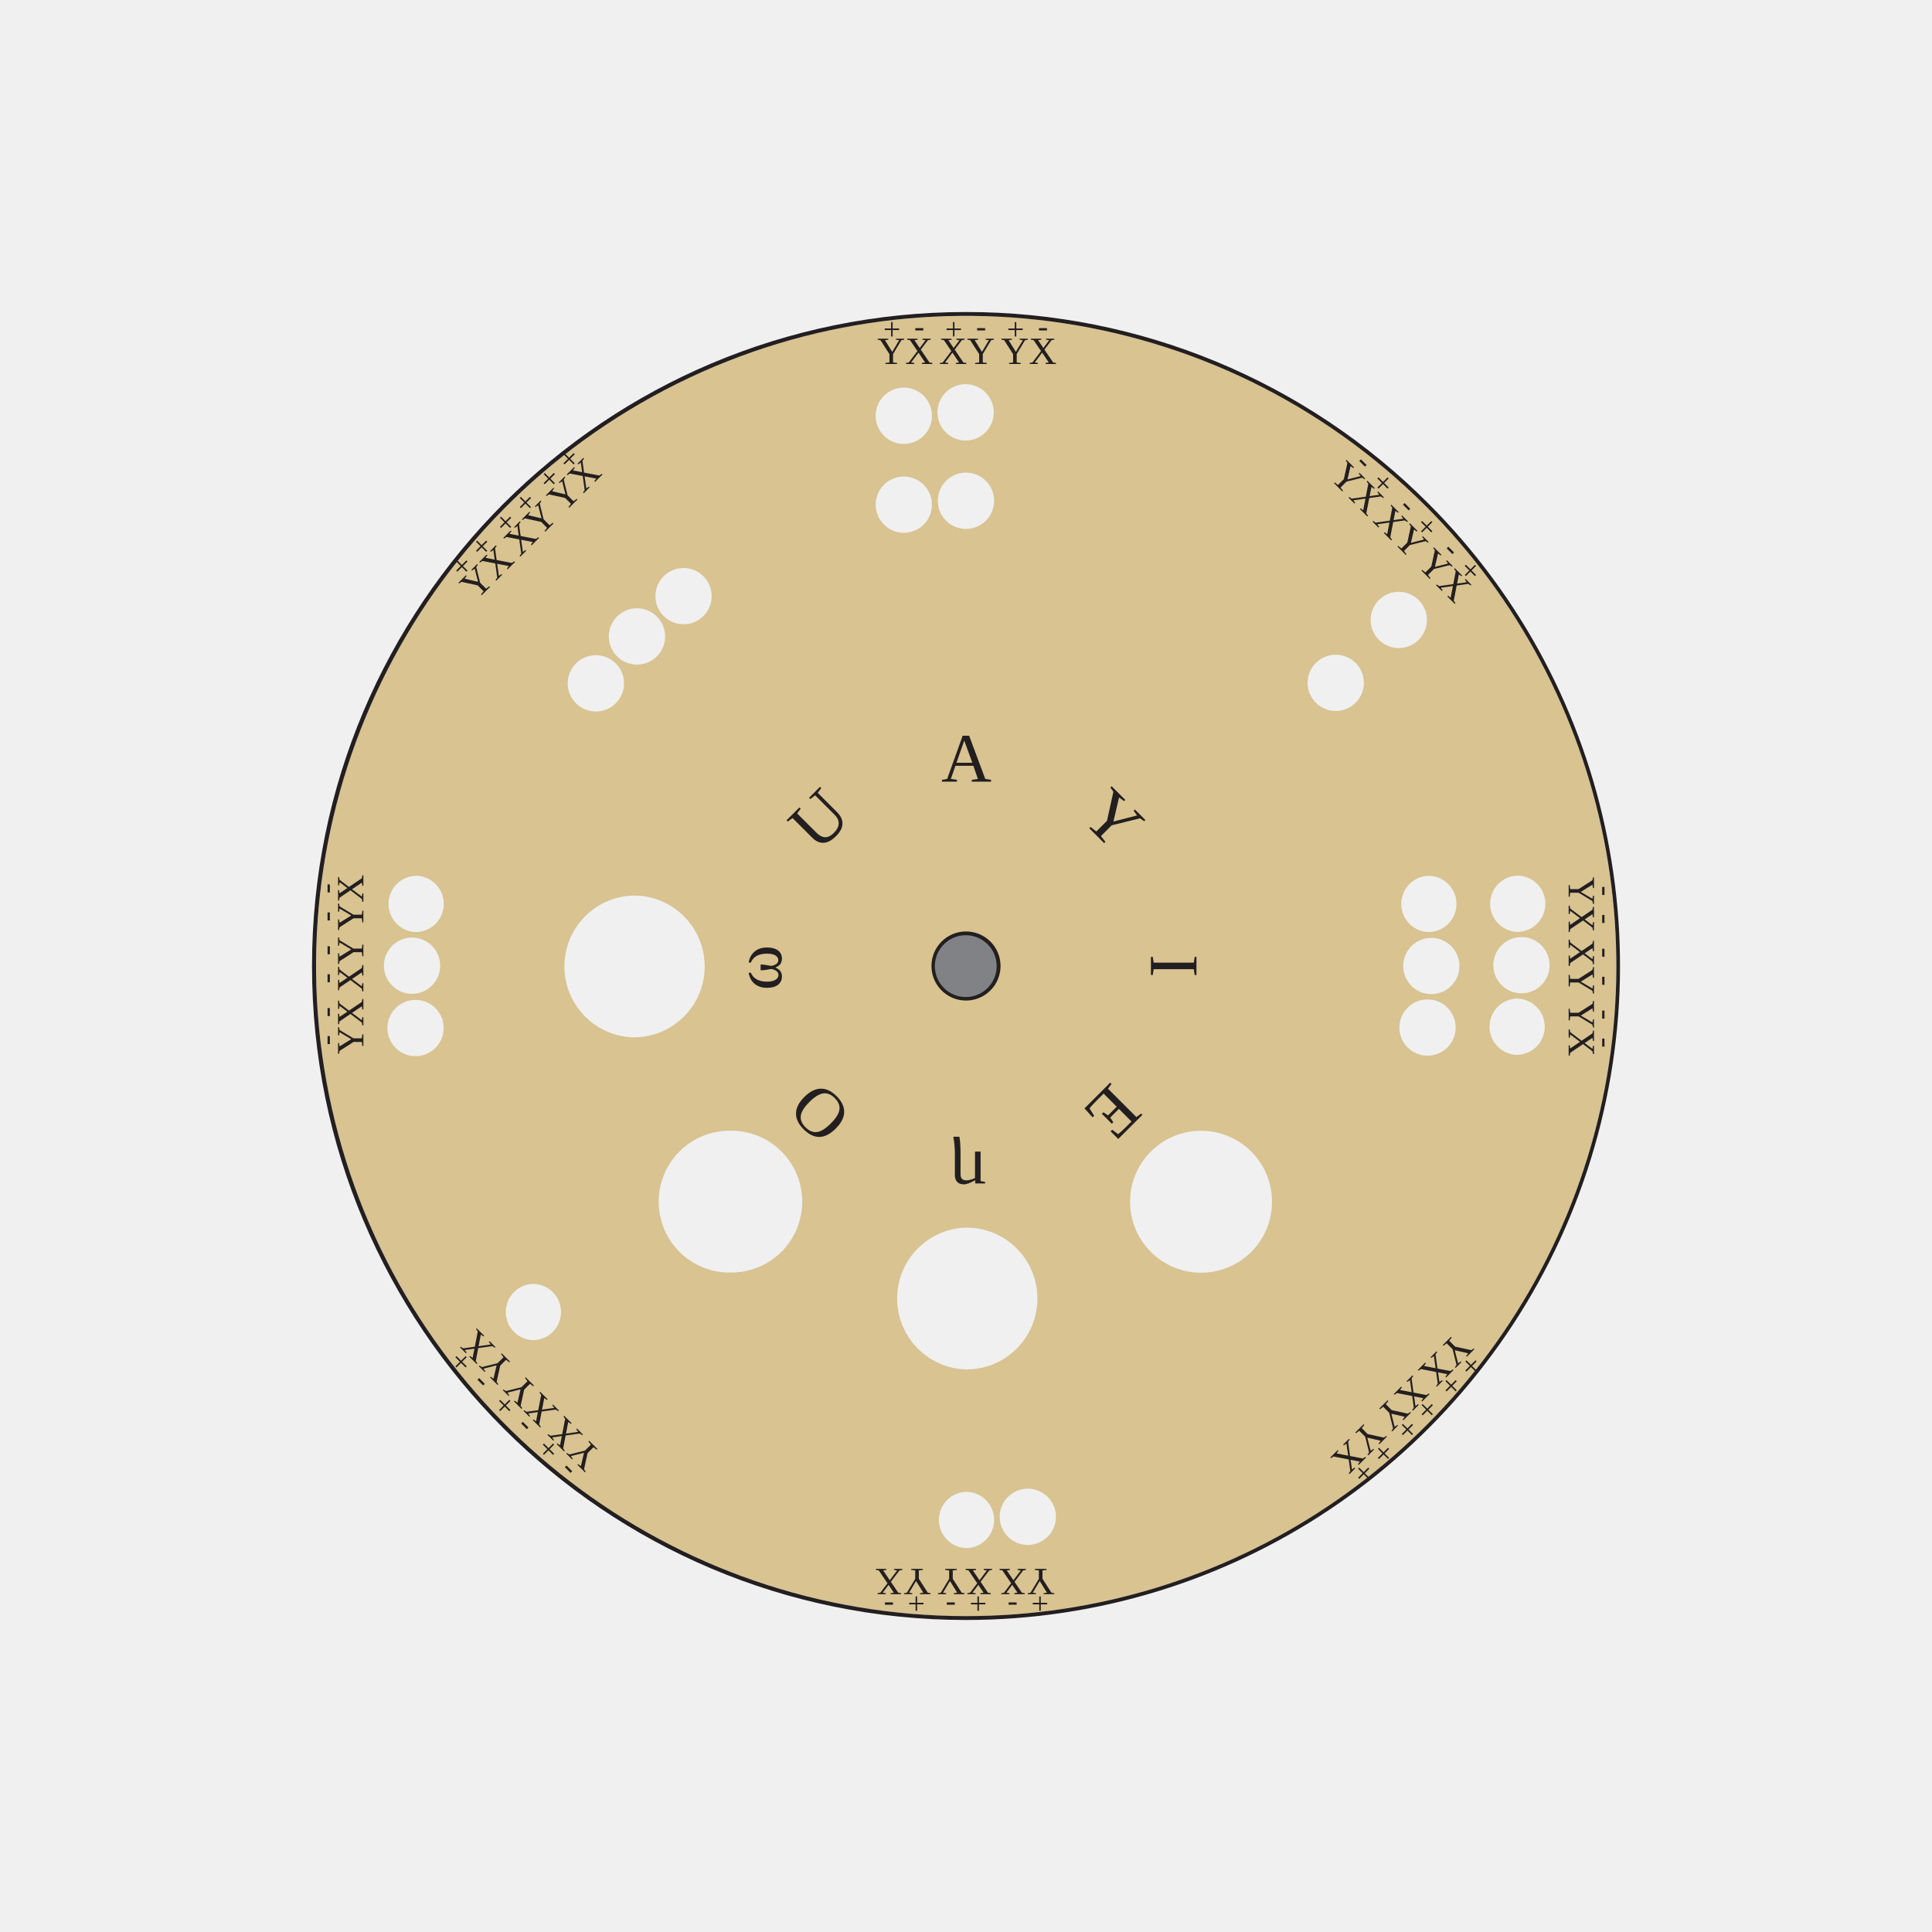
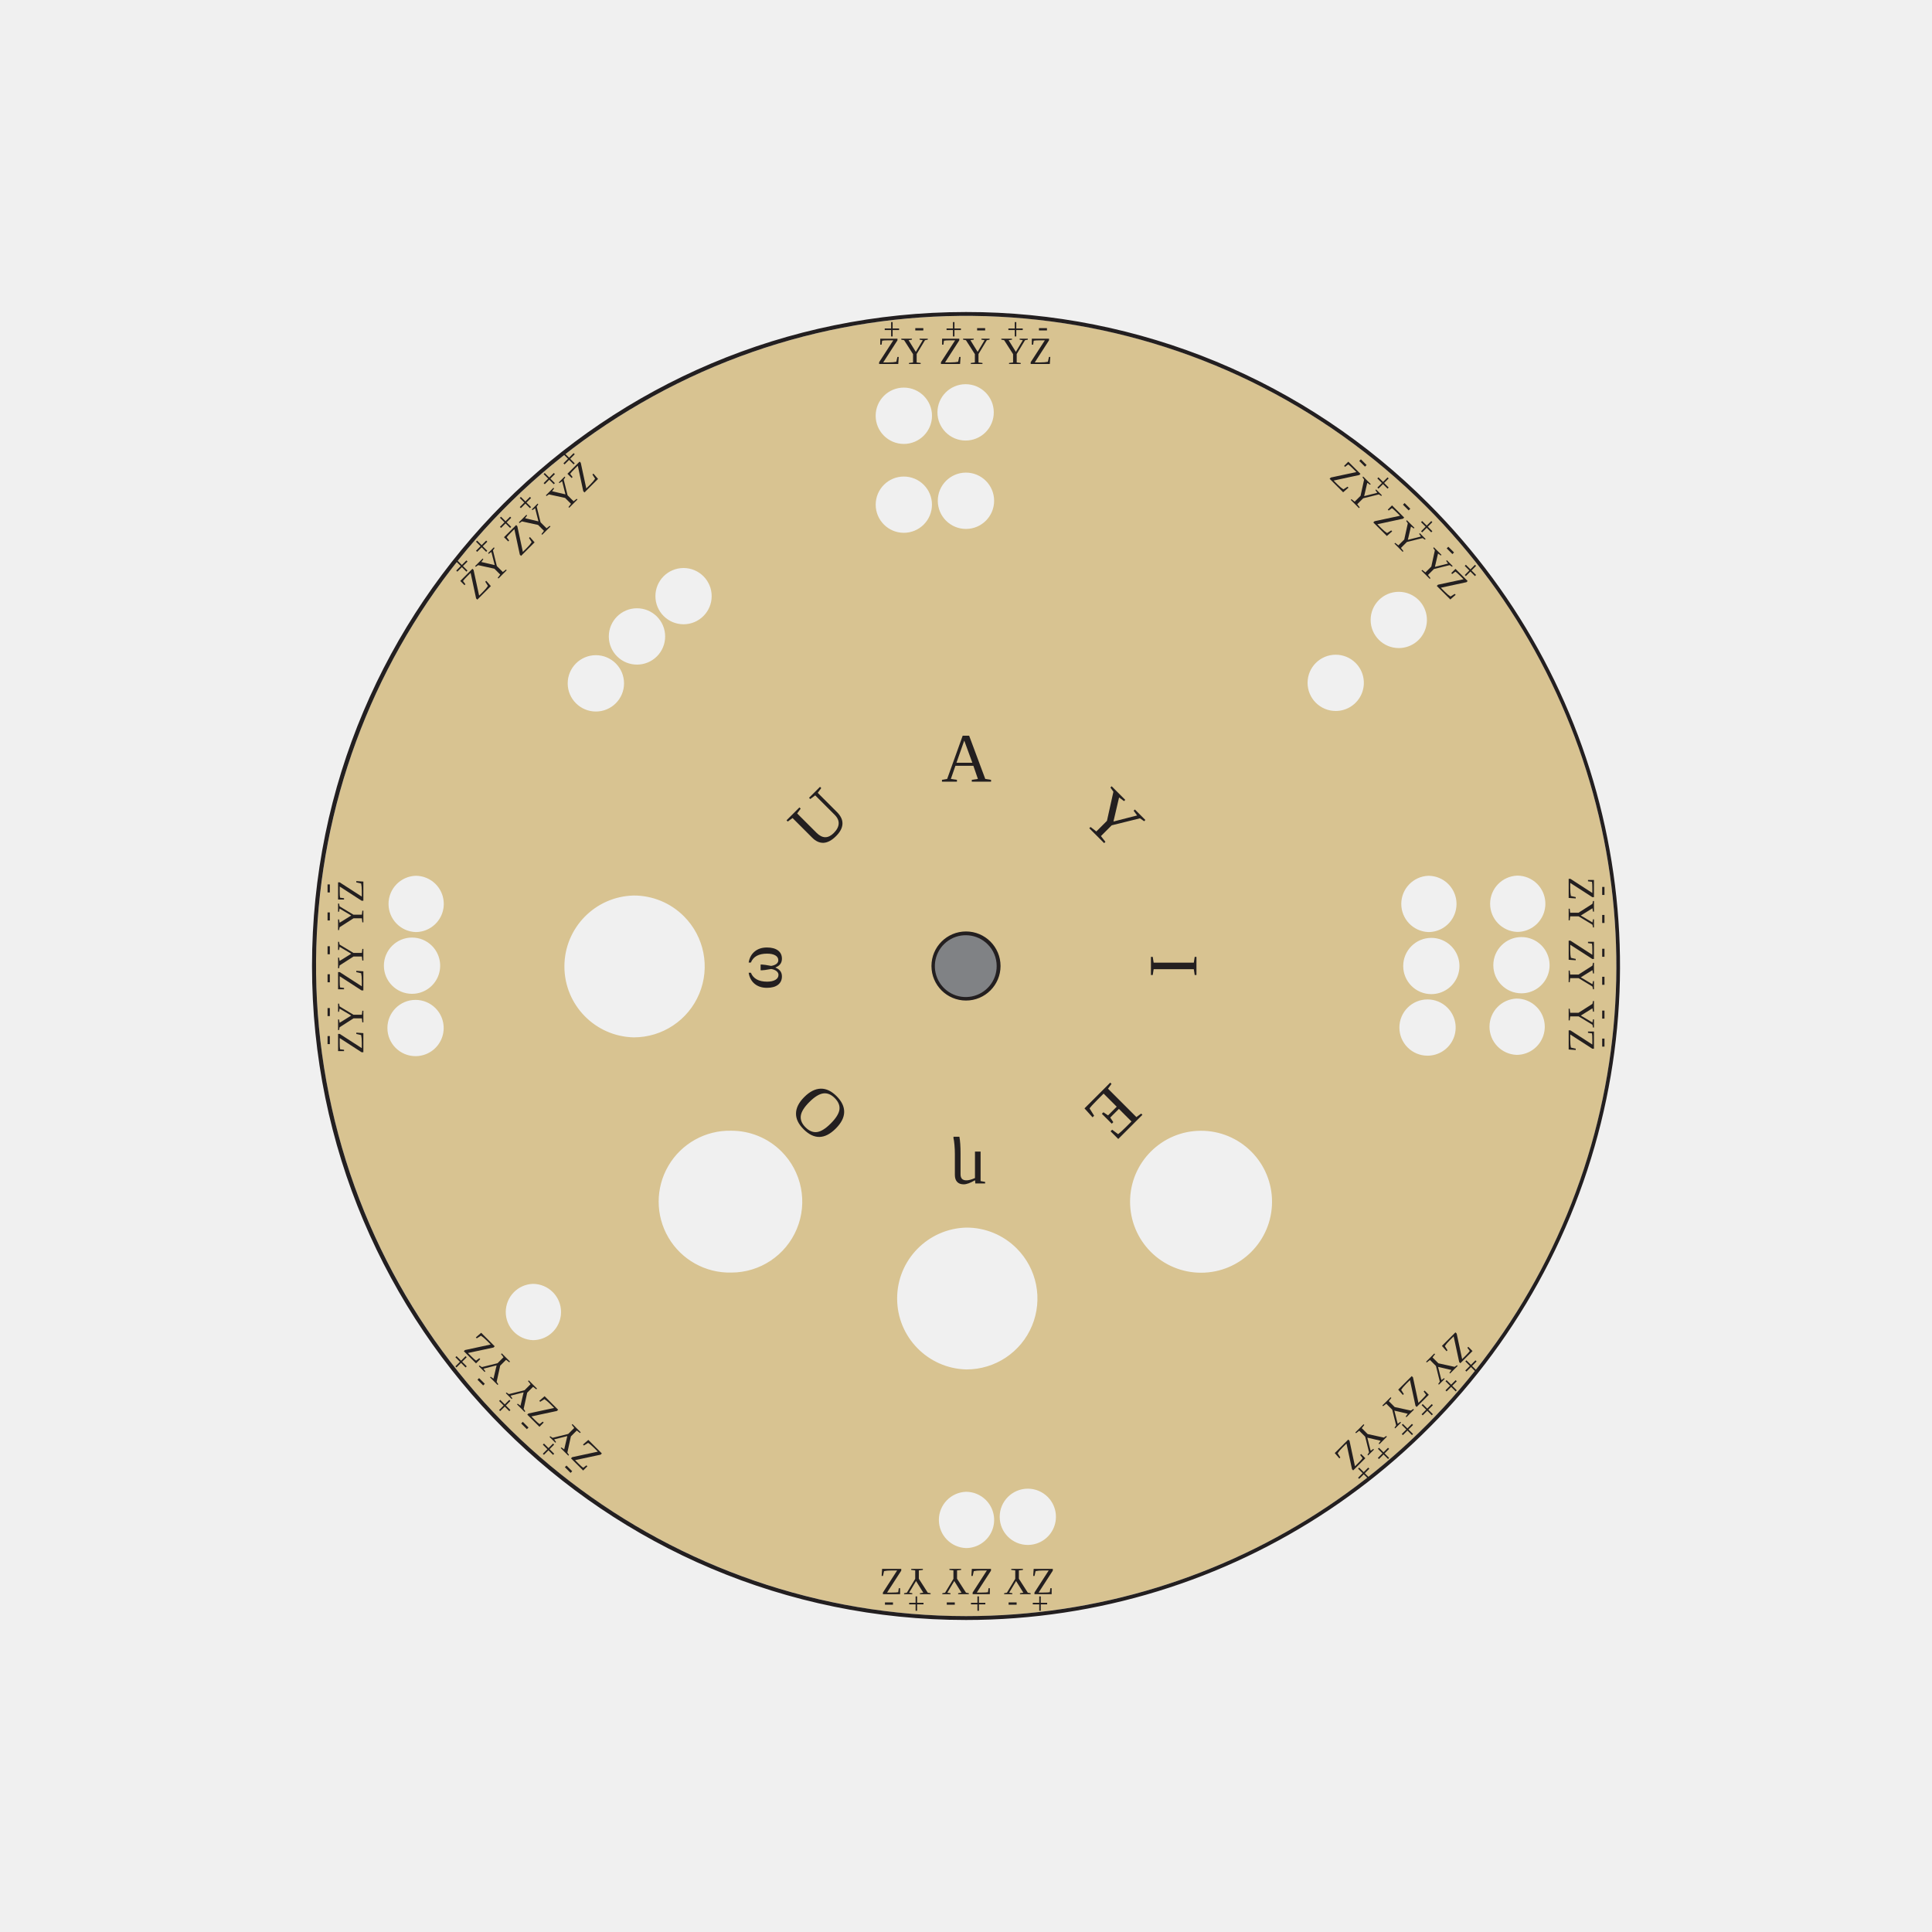
<svg xmlns="http://www.w3.org/2000/svg" id="spinner" viewBox="0 0 500 500">
  <defs>
    <style>.cls-1{fill:#d8c391;}.cls-10,.cls-2,.cls-4,.cls-5,.cls-6,.cls-7,.cls-8,.cls-9{fill:#231f20;}.cls-3{fill:#fff;opacity:0;}.cls-4{font-size:18px;}.cls-10,.cls-4,.cls-5,.cls-6,.cls-7,.cls-8,.cls-9{font-family:Tinos-Regular, Tinos;}.cls-5{font-size:10px;}.cls-6{font-size:8px;}.cls-7{font-size:8px;}.cls-8{font-size:10px;}.cls-9{font-size:8px;}.cls-10{font-size:8px;}.cls-11{fill:#808285;}</style>
  </defs>
  <path class="cls-1" d="M250,400.64a7.29,7.29,0,0,1,0-14.57h0a7.28,7.28,0,0,1,5.15,2.14h0A7.28,7.28,0,0,1,250,400.64h0m16-.81a7.28,7.28,0,1,1,0-14.56h0a7.25,7.25,0,0,1,5.14,2.13l-.35.35h0l.35-.35A7.28,7.28,0,0,1,266,399.83h0M137.91,332.26h0a7.28,7.28,0,0,1,5.15,2.14h0a7.28,7.28,0,0,1-5.15,12.43h0a7.29,7.29,0,0,1,0-14.57h0m112.2,22.15a18.36,18.36,0,0,1,0-36.71h0a18.27,18.27,0,0,1,13,5.38h0a18.35,18.35,0,0,1-13,31.33h0M292.46,311h0a18.37,18.37,0,0,1,18.36-18.36h0a18.31,18.31,0,0,1,13,5.38h0a18.31,18.31,0,0,1,5.38,13h0a18.37,18.37,0,0,1-18.36,18.36h0A18.37,18.37,0,0,1,292.46,311h0M189.25,329.34a18.36,18.36,0,1,1,0-36.71h0a18.29,18.29,0,0,1,13,5.37h0a18.36,18.36,0,0,1-13,31.34h0m-81.71-70.57h0a7.27,7.27,0,0,1,5.15,2.13l-.36.36h0l.36-.36a7.28,7.28,0,0,1-5.15,12.43h0a7.28,7.28,0,0,1,0-14.56h0m261.9-.12h0a7.27,7.27,0,0,1,5.15,2.13h0a7.28,7.28,0,0,1-5.15,12.43h0a7.28,7.28,0,1,1,0-14.56h0M392.5,273a7.29,7.29,0,0,1,0-14.57h0a7.28,7.28,0,0,1,5.15,2.14h0A7.28,7.28,0,0,1,392.51,273h0m-22.08-30.28h0a7.25,7.25,0,0,1,5.14,2.13h0a7.28,7.28,0,0,1-5.14,12.43h0a7.28,7.28,0,0,1,0-14.56h0m-263.8-.08h0a7.27,7.27,0,0,1,5.15,2.13h0a7.28,7.28,0,0,1-5.15,12.43h0a7.28,7.28,0,1,1,0-14.56h0m287.12,14.43a7.28,7.28,0,1,1,0-14.56h0a7.27,7.27,0,0,1,5.15,2.13l-.35.35h0l.35-.35a7.28,7.28,0,0,1-5.15,12.43h0M164,268.47a18.36,18.36,0,0,1,0-36.71h0a18.27,18.27,0,0,1,13,5.38h0a18.35,18.35,0,0,1-13,31.33h0m-56.43-27.25a7.29,7.29,0,0,1,0-14.57h0a7.27,7.27,0,0,1,5.15,2.13h0a7.29,7.29,0,0,1-5.15,12.44h0m262.1,0a7.29,7.29,0,0,1,0-14.57h0a7.26,7.26,0,0,1,5.14,2.14l-.35.35h0l.35-.35a7.28,7.28,0,0,1-5.15,12.43h0m23-14.61h0a7.27,7.27,0,0,1,5.15,2.13h0a7.29,7.29,0,0,1-5.15,12.44h0a7.29,7.29,0,0,1,0-14.57h0M154.22,184.14a7.29,7.29,0,1,1,7.28-7.29h0a7.28,7.28,0,0,1-7.28,7.29m191.46-14.7h0a7.27,7.27,0,0,1,5.15,2.13h0A7.28,7.28,0,0,1,345.68,184h0a7.28,7.28,0,0,1,0-14.56h0M164.86,172a7.29,7.29,0,1,1,7.28-7.29h0a7.28,7.28,0,0,1-7.28,7.29M362,167.72a7.28,7.28,0,1,1,0-14.56h0a7.27,7.27,0,0,1,5.15,2.13h0A7.28,7.28,0,0,1,362,167.72h0M176.9,161.56a7.28,7.28,0,1,1,7.28-7.28h0a7.28,7.28,0,0,1-7.28,7.28m57-23.67a7.28,7.28,0,1,1,7.29-7.28h0a7.28,7.28,0,0,1-7.29,7.28m16.1-1a7.29,7.29,0,1,1,7.28-7.29h0a7.29,7.29,0,0,1-7.28,7.29m-16.09-22a7.29,7.29,0,1,1,7.29-7.29h0a7.29,7.29,0,0,1-7.29,7.29m16-.88a7.29,7.29,0,1,1,7.28-7.29h0a7.28,7.28,0,0,1-7.28,7.29M250,81.75A168.25,168.25,0,1,0,369,131l.35-.35h0L369,131A167.73,167.73,0,0,0,250,81.75" />
  <path class="cls-2" d="M250,418.25A168.25,168.25,0,1,1,369,131l.35-.35.36-.36-.36.36L369,131A168.25,168.25,0,0,1,250,418.25m0-337.5h0a169.25,169.25,0,1,0,0,338.5h0A169.25,169.25,0,0,0,369.68,130.32h0A168.77,168.77,0,0,0,250,80.75" />
  <path class="cls-3" d="M107.54,259.77a6.28,6.28,0,1,0,4.44,1.84,6.27,6.27,0,0,0-4.44-1.84" />
  <path class="cls-3" d="M107.54,258.77h0a7.28,7.28,0,0,0,0,14.56h0a7.28,7.28,0,0,0,5.15-12.43l-.36.36h0a6.77,6.77,0,1,1-4.79-2,6.78,6.78,0,0,1,4.79,2h0l.36-.36a7.27,7.27,0,0,0-5.15-2.13" />
  <path class="cls-3" d="M107.54,272.34a6.29,6.29,0,1,1,0-12.57A6.29,6.29,0,0,1,112,270.5a6.33,6.33,0,0,1-4.44,1.84m0-13.07a6.79,6.79,0,1,0,4.79,2h0a6.73,6.73,0,0,0-4.79-2" />
  <path class="cls-3" d="M106.62,243.64a6.28,6.28,0,1,0,4.44,1.84h0a6.25,6.25,0,0,0-4.44-1.84" />
  <path class="cls-3" d="M106.62,256.7a6.78,6.78,0,1,1,4.8-11.58h0l.35-.35-.35.35h0a6.79,6.79,0,0,1-4.8,11.58m0-14.06h0a7.28,7.28,0,1,0,0,14.56h0a7.28,7.28,0,0,0,5.15-12.43h0a7.27,7.27,0,0,0-5.15-2.13" />
  <path class="cls-3" d="M106.62,256.2a6.28,6.28,0,1,1,4.44-10.72h0a6.28,6.28,0,0,1-4.44,10.72m0-13.06a6.78,6.78,0,1,0,4.8,2h0a6.78,6.78,0,0,0-4.8-2" />
  <path class="cls-3" d="M107.56,227.65a6.28,6.28,0,1,0,4.44,1.84l.35-.35h0l-.35.35a6.25,6.25,0,0,0-4.44-1.84" />
  <path class="cls-3" d="M107.56,240.72a6.79,6.79,0,1,1,4.79-11.58h0l.36-.36-.36.36h0a6.79,6.79,0,0,1-4.79,11.58m0-14.07h0a7.29,7.29,0,0,0,0,14.57h0a7.29,7.29,0,0,0,5.15-12.44h0a7.27,7.27,0,0,0-5.15-2.13" />
  <path class="cls-3" d="M107.56,227.15a6.79,6.79,0,1,0,4.79,2h0l-.35.35a6.29,6.29,0,0,1-4.44,10.73,6.29,6.29,0,1,1,0-12.57,6.25,6.25,0,0,1,4.44,1.84l.35-.35a6.73,6.73,0,0,0-4.79-2" />
  <path class="cls-3" d="M164,232.76a17.36,17.36,0,1,0,12.27,5.08l.36-.35h0l-.36.35A17.29,17.29,0,0,0,164,232.76" />
  <path class="cls-3" d="M164,268a17.86,17.86,0,1,1,12.63-30.48h0l.35-.35-.35.35h0A17.86,17.86,0,0,1,164,268m0-36.21h0a18.36,18.36,0,1,0,0,36.71h0a18.35,18.35,0,0,0,13-31.33h0a18.27,18.27,0,0,0-13-5.38" />
  <path class="cls-3" d="M164,232.26a17.86,17.86,0,1,0,12.63,5.23h0l-.36.35A17.36,17.36,0,1,1,164,232.76a17.31,17.31,0,0,1,12.27,5.08l.36-.35A17.8,17.8,0,0,0,164,232.26" />
  <path class="cls-3" d="M154.22,170.57a6.29,6.29,0,1,0,6.28,6.28h0a6.28,6.28,0,0,0-6.28-6.28" />
  <path class="cls-3" d="M161.5,176.85h0m-7.28-7.28a7.29,7.29,0,1,0,7.28,7.28H161a6.78,6.78,0,1,1-6.78-6.78,6.79,6.79,0,0,1,6.78,6.78h.5a7.28,7.28,0,0,0-7.28-7.28" />
  <path class="cls-3" d="M154.22,170.07a6.79,6.79,0,1,0,6.78,6.78h-.5a6.28,6.28,0,1,1-1.84-4.44,6.26,6.26,0,0,1,1.84,4.44h.5a6.79,6.79,0,0,0-6.78-6.78" />
  <path class="cls-3" d="M164.86,158.47a6.29,6.29,0,1,0,6.28,6.28h0a6.28,6.28,0,0,0-6.28-6.28" />
  <path class="cls-3" d="M172.14,164.75h0m-7.28-7.28a7.29,7.29,0,1,0,7.28,7.28h-.5a6.79,6.79,0,1,1-6.78-6.78,6.79,6.79,0,0,1,6.78,6.78h.5a7.28,7.28,0,0,0-7.28-7.28" />
  <path class="cls-3" d="M164.86,158a6.79,6.79,0,1,0,6.78,6.78h-.5a6.28,6.28,0,1,1-1.84-4.44,6.26,6.26,0,0,1,1.84,4.44h.5a6.79,6.79,0,0,0-6.78-6.78" />
  <path class="cls-3" d="M176.9,148a6.28,6.28,0,1,0,6.28,6.28h0A6.28,6.28,0,0,0,176.9,148" />
  <path class="cls-3" d="M184.18,154.28h0M176.9,147a7.28,7.28,0,1,0,7.28,7.28h-.5a6.78,6.78,0,1,1-6.78-6.78,6.78,6.78,0,0,1,6.78,6.78h.5A7.28,7.28,0,0,0,176.9,147" />
  <path class="cls-3" d="M176.9,147.5a6.78,6.78,0,1,0,6.78,6.78h-.5a6.28,6.28,0,1,1-1.84-4.44,6.24,6.24,0,0,1,1.84,4.44h.5a6.77,6.77,0,0,0-6.78-6.78" />
  <path class="cls-3" d="M189.25,293.63a17.34,17.34,0,1,0,12.28,5.08l.35-.35h0l-.35.35a17.3,17.3,0,0,0-12.28-5.08" />
  <path class="cls-3" d="M189.25,328.84a17.86,17.86,0,1,1,12.63-30.48h0l.35-.36-.35.36h0a17.86,17.86,0,0,1-12.63,30.48m0-36.21h0a18.36,18.36,0,0,0,0,36.71h0a18.36,18.36,0,0,0,13-31.34h0a18.29,18.29,0,0,0-13-5.37" />
  <path class="cls-3" d="M189.25,293.13a17.86,17.86,0,1,0,12.63,5.23h0l-.35.35a17.37,17.37,0,1,1-12.28-5.08,17.29,17.29,0,0,1,12.28,5.08l.35-.35a17.8,17.8,0,0,0-12.63-5.23" />
  <path class="cls-3" d="M137.91,333.26a6.28,6.28,0,1,0,4.44,1.84l.36-.35h0l-.36.35a6.29,6.29,0,0,0-4.44-1.84" />
  <path class="cls-3" d="M137.91,346.33a6.79,6.79,0,1,1,4.8-11.58h0a6.79,6.79,0,0,1-4.8,11.58m0-14.07h0a7.29,7.29,0,1,0,0,14.57h0a7.28,7.28,0,0,0,5.15-12.43h0a7.28,7.28,0,0,0-5.15-2.14" />
  <path class="cls-3" d="M137.91,332.76a6.79,6.79,0,1,0,4.8,2h0l-.36.35a6.28,6.28,0,1,1-4.44-1.84,6.27,6.27,0,0,1,4.44,1.84l.36-.35a6.81,6.81,0,0,0-4.8-2" />
  <path class="cls-3" d="M250.11,318.7a17.36,17.36,0,1,0,12.27,5.08l.36-.35h0l-.36.35a17.29,17.29,0,0,0-12.27-5.08" />
  <path class="cls-3" d="M250.11,353.91a17.86,17.86,0,1,1,12.63-30.48h0l.35-.35-.35.35h0a17.86,17.86,0,0,1-12.63,30.48m0-36.21h0a18.36,18.36,0,1,0,0,36.71h0a18.35,18.35,0,0,0,13-31.33h0a18.27,18.27,0,0,0-13-5.38" />
  <path class="cls-3" d="M250.11,318.2a17.86,17.86,0,1,0,12.63,5.23h0l-.36.35a17.36,17.36,0,1,1-12.27-5.08,17.31,17.31,0,0,1,12.27,5.08l.36-.35a17.8,17.8,0,0,0-12.63-5.23" />
  <path class="cls-3" d="M250,387.07a6.3,6.3,0,1,0,4.44,1.85l.35-.36h0l-.35.36a6.26,6.26,0,0,0-4.44-1.85" />
  <path class="cls-3" d="M250,400.14a6.79,6.79,0,1,1,4.79-11.58h0A6.79,6.79,0,0,1,250,400.14m0-14.07h0a7.29,7.29,0,0,0,0,14.57h0a7.28,7.28,0,0,0,5.15-12.43h0a7.28,7.28,0,0,0-5.15-2.14" />
  <path class="cls-3" d="M250,386.57a6.79,6.79,0,1,0,4.79,2h0l-.35.36a6.27,6.27,0,1,1-4.44-1.85,6.23,6.23,0,0,1,4.44,1.85l.35-.36a6.77,6.77,0,0,0-4.79-2" />
  <path class="cls-3" d="M266,386.27a6.28,6.28,0,1,0,4.45,1.84l.35-.36h0l-.35.36a6.27,6.27,0,0,0-4.45-1.84" />
  <path class="cls-3" d="M266,385.27h0a7.28,7.28,0,1,0,0,14.56h0a7.28,7.28,0,0,0,5.15-12.43l-.35.35h0a6.8,6.8,0,1,1-4.8-2,6.79,6.79,0,0,1,4.8,2h0l.35-.35a7.25,7.25,0,0,0-5.14-2.13" />
  <path class="cls-3" d="M266,385.77a6.78,6.78,0,1,0,4.8,2h0l-.35.36a6.29,6.29,0,1,1-4.45-1.84,6.29,6.29,0,0,1,4.45,1.84l.35-.36a6.77,6.77,0,0,0-4.8-2" />
  <path class="cls-3" d="M310.82,293.65a17.38,17.38,0,1,0,12.27,5.09l.36-.36h0l-.36.36a17.3,17.3,0,0,0-12.27-5.09" />
  <path class="cls-3" d="M310.82,328.37a17.36,17.36,0,1,1,12.27-29.63l.36-.36.35-.35-.35.35-.36.36a17.36,17.36,0,0,1-12.27,29.63m0-35.72h0A18.37,18.37,0,0,0,292.46,311h0a18.37,18.37,0,0,0,18.36,18.36h0A18.37,18.37,0,0,0,329.18,311h0a18.31,18.31,0,0,0-5.38-13h0a18.31,18.31,0,0,0-13-5.38" />
  <path class="cls-3" d="M392.51,259.43a6.29,6.29,0,1,0,0,12.57A6.29,6.29,0,0,0,397,261.27l.35-.35h0l-.35.35a6.29,6.29,0,0,0-4.44-1.84" />
  <path class="cls-3" d="M392.51,272.5a6.79,6.79,0,1,1,4.79-11.58h0l.36-.35-.36.35h0a6.79,6.79,0,0,1-4.79,11.58m0-14.07h0a7.29,7.29,0,0,0,0,14.57h0a7.28,7.28,0,0,0,5.15-12.43h0a7.28,7.28,0,0,0-5.15-2.14" />
  <path class="cls-3" d="M392.51,258.93a6.79,6.79,0,1,0,4.79,2h0l-.35.35a6.29,6.29,0,1,1-10.73,4.45,6.28,6.28,0,0,1,6.29-6.29,6.29,6.29,0,0,1,4.44,1.84l.35-.35a6.77,6.77,0,0,0-4.79-2" />
  <path class="cls-3" d="M393.74,243.51a6.28,6.28,0,1,0,4.44,1.84h0a6.25,6.25,0,0,0-4.44-1.84" />
  <path class="cls-3" d="M393.74,242.51h0a7.28,7.28,0,1,0,0,14.56h0a7.28,7.28,0,0,0,5.15-12.43l-.35.35h0a6.81,6.81,0,1,1-4.8-2,6.8,6.8,0,0,1,4.8,2h0l.35-.35a7.27,7.27,0,0,0-5.15-2.13" />
  <path class="cls-3" d="M393.74,256.07a6.28,6.28,0,1,1,4.44-10.72h0a6.28,6.28,0,0,1-4.44,10.72m0-13.06a6.78,6.78,0,1,0,4.8,2h0a6.78,6.78,0,0,0-4.8-2" />
  <path class="cls-3" d="M392.69,227.58a6.23,6.23,0,0,0-4.44,1.84,6.28,6.28,0,1,0,8.88,0l.35-.35h0l-.35.35a6.25,6.25,0,0,0-4.44-1.84" />
  <path class="cls-3" d="M392.69,240.65a6.79,6.79,0,1,1,4.79-11.58h0l.36-.36-.36.36h0a6.79,6.79,0,0,1-4.79,11.58m0-14.07h0a7.29,7.29,0,0,0,0,14.57h0a7.29,7.29,0,0,0,5.15-12.44h0a7.27,7.27,0,0,0-5.15-2.13" />
  <path class="cls-3" d="M392.69,227.08a6.79,6.79,0,1,0,4.79,2h0l-.35.35a6.28,6.28,0,1,1-8.88,8.89,6.27,6.27,0,0,1,0-8.89,6.28,6.28,0,0,1,8.88,0l.35-.35a6.73,6.73,0,0,0-4.79-2" />
  <path class="cls-3" d="M369.44,259.65a6.28,6.28,0,1,0,4.44,1.84l.36-.35h0l-.36.35a6.25,6.25,0,0,0-4.44-1.84" />
  <path class="cls-3" d="M369.44,272.71a6.78,6.78,0,1,1,4.8-11.57h0l.35-.36-.35.36h0a6.78,6.78,0,0,1-4.8,11.57m0-14.06h0a7.28,7.28,0,1,0,0,14.56h0a7.28,7.28,0,0,0,5.15-12.43h0a7.27,7.27,0,0,0-5.15-2.13" />
  <path class="cls-3" d="M369.44,259.15a6.79,6.79,0,1,0,4.8,2h0l-.36.35a6.28,6.28,0,1,1-4.44-1.84,6.25,6.25,0,0,1,4.44,1.84l.36-.35a6.77,6.77,0,0,0-4.8-2" />
  <path class="cls-3" d="M370.42,243.72a6.28,6.28,0,1,0,4.45,1.84l.35-.35h0l-.35.35a6.27,6.27,0,0,0-4.45-1.84" />
  <path class="cls-3" d="M370.42,256.78a6.78,6.78,0,1,1,4.8-11.57h0a6.78,6.78,0,0,1-4.8,11.57m0-14.06h0a7.28,7.28,0,0,0,0,14.56h0a7.28,7.28,0,0,0,5.14-12.43h0a7.25,7.25,0,0,0-5.14-2.13" />
  <path class="cls-3" d="M370.42,243.22a6.79,6.79,0,1,0,4.8,2h0l-.35.35a6.29,6.29,0,1,1-4.45-1.84,6.25,6.25,0,0,1,4.45,1.84l.35-.35a6.74,6.74,0,0,0-4.8-2" />
  <path class="cls-3" d="M369.65,227.62a6.29,6.29,0,1,0,6.29,6.29,6.35,6.35,0,0,0-1.84-4.45h0a6.31,6.31,0,0,0-4.45-1.84" />
  <path class="cls-3" d="M369.66,226.62h0a7.29,7.29,0,1,0,0,14.57h0a7.28,7.28,0,0,0,5.15-12.43l-.35.35h0a6.77,6.77,0,1,1-4.8-2,6.78,6.78,0,0,1,4.8,2h0l.35-.35a7.26,7.26,0,0,0-5.14-2.14" />
  <path class="cls-3" d="M369.65,240.19a6.29,6.29,0,0,1,0-12.57,6.31,6.31,0,0,1,4.45,1.84h0a6.29,6.29,0,0,1,0,8.89,6.27,6.27,0,0,1-4.45,1.84m0-13.07a6.79,6.79,0,1,0,4.8,2h0a6.79,6.79,0,0,0-4.8-2" />
  <path class="cls-3" d="M362,154.16a6.28,6.28,0,1,0,4.44,1.84l.35-.36h0l-.35.36a6.25,6.25,0,0,0-4.44-1.84" />
  <path class="cls-3" d="M362,167.22a6.78,6.78,0,1,1,4.79-11.58h0l.36-.35-.36.35h0A6.79,6.79,0,0,1,362,167.22m0-14.06h0a7.28,7.28,0,1,0,0,14.56h0a7.28,7.28,0,0,0,5.15-12.43h0a7.27,7.27,0,0,0-5.15-2.13" />
  <path class="cls-3" d="M362,153.66a6.78,6.78,0,1,0,4.79,2h0l-.35.36a6.28,6.28,0,1,1-4.44-1.84,6.23,6.23,0,0,1,4.44,1.84l.35-.36a6.76,6.76,0,0,0-4.79-2" />
  <path class="cls-3" d="M345.68,170.44a6.28,6.28,0,1,0,4.44,1.84l.35-.35h0l-.35.35a6.25,6.25,0,0,0-4.44-1.84" />
  <path class="cls-3" d="M345.68,183.5a6.78,6.78,0,1,1,4.79-11.57h0a6.78,6.78,0,0,1-4.79,11.57m0-14.06h0a7.28,7.28,0,0,0,0,14.56h0a7.28,7.28,0,0,0,5.15-12.43h0a7.27,7.27,0,0,0-5.15-2.13" />
  <path class="cls-3" d="M345.68,169.94a6.79,6.79,0,1,0,4.79,2h0l-.35.35a6.28,6.28,0,0,1-8.89,8.88,6.28,6.28,0,0,1,4.45-10.72,6.25,6.25,0,0,1,4.44,1.84l.35-.35a6.73,6.73,0,0,0-4.79-2" />
  <path class="cls-3" d="M233.92,101.22a6.29,6.29,0,1,0,6.29,6.28h0a6.28,6.28,0,0,0-6.29-6.28" />
  <path class="cls-3" d="M241.21,107.5h0m-7.29-7.28a7.29,7.29,0,1,0,7.29,7.28h-.5a6.79,6.79,0,1,1-6.79-6.78,6.79,6.79,0,0,1,6.79,6.78h.5a7.28,7.28,0,0,0-7.29-7.28" />
  <path class="cls-3" d="M233.92,100.72a6.79,6.79,0,1,0,6.79,6.78h-.5a6.28,6.28,0,1,1-1.84-4.44,6.31,6.31,0,0,1,1.84,4.44h.5a6.79,6.79,0,0,0-6.79-6.78" />
  <path class="cls-3" d="M233.91,124.33a6.28,6.28,0,1,0,6.29,6.28h0a6.28,6.28,0,0,0-6.29-6.28" />
  <path class="cls-3" d="M241.2,130.61h0m-7.29-7.28a7.28,7.28,0,1,0,7.29,7.28h-.5a6.79,6.79,0,1,1-6.79-6.78,6.78,6.78,0,0,1,6.79,6.78h.5a7.28,7.28,0,0,0-7.29-7.28" />
  <path class="cls-3" d="M233.91,123.83a6.78,6.78,0,1,0,6.79,6.78h-.5a6.28,6.28,0,1,1-1.84-4.44,6.28,6.28,0,0,1,1.84,4.44h.5a6.79,6.79,0,0,0-6.79-6.78" />
  <path class="cls-3" d="M250,123.27a6.29,6.29,0,1,0,6.28,6.28h0a6.28,6.28,0,0,0-6.28-6.28" />
  <path class="cls-3" d="M257.29,129.55h0M250,122.27a7.29,7.29,0,1,0,7.28,7.28h-.5a6.78,6.78,0,1,1-6.78-6.78,6.78,6.78,0,0,1,6.78,6.78h.5a7.28,7.28,0,0,0-7.28-7.28" />
  <path class="cls-3" d="M250,122.77a6.79,6.79,0,1,0,6.78,6.78h-.5a6.28,6.28,0,1,1-1.84-4.44,6.26,6.26,0,0,1,1.84,4.44h.5a6.78,6.78,0,0,0-6.78-6.78" />
  <path class="cls-3" d="M249.94,100.34a6.29,6.29,0,1,0,6.28,6.28h0a6.28,6.28,0,0,0-6.28-6.28" />
  <path class="cls-3" d="M257.22,106.62h0m-7.28-7.28a7.29,7.29,0,1,0,7.28,7.28h-.5a6.78,6.78,0,1,1-6.78-6.78,6.78,6.78,0,0,1,6.78,6.78h.5a7.28,7.28,0,0,0-7.28-7.28" />
  <path class="cls-3" d="M249.94,99.84a6.79,6.79,0,1,0,6.78,6.78h-.5a6.28,6.28,0,1,1-1.84-4.44,6.26,6.26,0,0,1,1.84,4.44h.5a6.78,6.78,0,0,0-6.78-6.78" />
  <text class="cls-4" transform="translate(211.62 220.89) rotate(-45)">U</text>
  <text class="cls-4" transform="translate(202.19 256.35) rotate(-90)">ω</text>
  <text class="cls-4" transform="translate(243.61 202.29)">Α</text>
  <text class="cls-4" transform="translate(279.22 211.67) rotate(45)">Υ</text>
  <text class="cls-4" transform="translate(297.86 246.98) rotate(90)">Ι</text>
  <text class="cls-4" transform="translate(287.69 279.82) rotate(135)">Ε</text>
  <text class="cls-4" transform="translate(255.23 298.02) rotate(180)">η</text>
  <text class="cls-4" transform="translate(220.99 288.41) rotate(-135)">O</text>
-   <text class="cls-5" transform="translate(243.03 94.2)">XY</text>
+   <text class="cls-5" transform="translate(243.03 94.2)">ZY</text>
  <text class="cls-6" transform="translate(244.56 87.87)">+</text>
  <text class="cls-6" transform="translate(252.58 87.11)">-</text>
-   <text class="cls-5" transform="translate(227.03 94.2)">YX</text>
+   <text class="cls-5" transform="translate(227.03 94.2)">ZY</text>
  <text class="cls-6" transform="translate(228.56 87.87)">+</text>
  <text class="cls-6" transform="translate(236.58 87.11)">-</text>
-   <text class="cls-5" transform="translate(259.03 94.2)">YX</text>
+   <text class="cls-5" transform="translate(259.03 94.2)">YZ</text>
  <text class="cls-6" transform="translate(260.56 87.87)">+</text>
  <text class="cls-6" transform="translate(268.58 87.11)">-</text>
-   <text class="cls-5" transform="translate(355.07 134.87) rotate(45)">XY</text>
-   <text class="cls-5" transform="translate(343.76 123.56) rotate(45)">YX</text>
+   <text class="cls-5" transform="translate(355.07 134.87) rotate(45)">ZY</text>
+   <text class="cls-5" transform="translate(343.76 123.56) rotate(45)">ZY</text>
  <text class="cls-7" transform="matrix(-0.71, -0.71, -0.71, 0.71, 357.64, 128.49)">+</text>
  <text class="cls-7" transform="matrix(-0.71, -0.71, -0.71, 0.71, 352.33, 122.11)">-</text>
-   <text class="cls-5" transform="translate(366.39 146.19) rotate(45)">YX</text>
+   <text class="cls-5" transform="translate(366.39 146.19) rotate(45)">YZ</text>
  <text class="cls-7" transform="matrix(-0.71, -0.71, -0.71, 0.71, 368.95, 139.8)">+</text>
  <text class="cls-7" transform="matrix(-0.71, -0.71, -0.71, 0.71, 363.64, 133.43)">-</text>
  <text class="cls-7" transform="matrix(-0.71, -0.71, -0.71, 0.71, 380.26, 151.12)">+</text>
  <text class="cls-7" transform="matrix(-0.71, -0.71, -0.71, 0.71, 374.96, 144.74)">-</text>
-   <text class="cls-8" transform="translate(256.95 406.03) rotate(180)">XY</text>
+   <text class="cls-8" transform="translate(256.95 406.03) rotate(180)">ZY</text>
  <text class="cls-9" transform="translate(255.41 412.35) rotate(180)">+</text>
  <text class="cls-9" transform="translate(247.4 413.11) rotate(180)">-</text>
-   <text class="cls-8" transform="translate(272.95 406.03) rotate(180)">YX</text>
+   <text class="cls-8" transform="translate(272.95 406.03) rotate(180)">ZY</text>
  <text class="cls-9" transform="translate(271.41 412.35) rotate(180)">+</text>
  <text class="cls-9" transform="translate(263.4 413.11) rotate(180)">-</text>
-   <text class="cls-8" transform="translate(240.95 406.03) rotate(180)">YX</text>
+   <text class="cls-8" transform="translate(240.95 406.03) rotate(180)">YZ</text>
  <text class="cls-9" transform="translate(239.41 412.35) rotate(180)">+</text>
  <text class="cls-9" transform="translate(231.4 413.11) rotate(180)">-</text>
-   <text class="cls-8" transform="translate(144.79 365.18) rotate(-135)">XY</text>
-   <text class="cls-8" transform="translate(156.1 376.49) rotate(-135)">YX</text>
+   <text class="cls-8" transform="translate(144.79 365.18) rotate(-135)">ZY</text>
+   <text class="cls-8" transform="translate(156.1 376.49) rotate(-135)">ZY</text>
  <text class="cls-10" transform="matrix(0.71, 0.71, 0.71, -0.71, 142.23, 371.56)">+</text>
  <text class="cls-10" transform="matrix(0.71, 0.71, 0.71, -0.71, 147.53, 377.94)">-</text>
-   <text class="cls-8" transform="translate(133.48 353.87) rotate(-135)">YX</text>
+   <text class="cls-8" transform="translate(133.48 353.87) rotate(-135)">YZ</text>
  <text class="cls-10" transform="matrix(0.71, 0.71, 0.71, -0.71, 130.91, 360.25)">+</text>
  <text class="cls-10" transform="matrix(0.71, 0.71, 0.71, -0.71, 136.22, 366.63)">-</text>
  <text class="cls-10" transform="matrix(0.71, 0.71, 0.71, -0.71, 119.6, 348.94)">+</text>
  <text class="cls-10" transform="matrix(0.71, 0.71, 0.71, -0.71, 124.91, 355.31)">-</text>
-   <text class="cls-8" transform="translate(134.51 144.21) rotate(-45)">XY</text>
+   <text class="cls-8" transform="translate(134.51 144.21) rotate(-45)">ZY</text>
  <text class="cls-10" transform="translate(131.12 138.65) rotate(-45)">+</text>
-   <text class="cls-8" transform="translate(123.19 155.53) rotate(-45)">YX</text>
+   <text class="cls-8" transform="translate(123.19 155.53) rotate(-45)">ZY</text>
  <text class="cls-10" transform="translate(119.81 149.97) rotate(-45)">+</text>
-   <text class="cls-8" transform="translate(145.82 132.9) rotate(-45)">YX</text>
+   <text class="cls-8" transform="translate(145.82 132.9) rotate(-45)">YZ</text>
  <text class="cls-10" transform="translate(142.43 127.34) rotate(-45)">+</text>
  <text class="cls-10" transform="translate(124.93 144.84) rotate(-45)">+</text>
  <text class="cls-10" transform="translate(136.25 133.53) rotate(-45)">+</text>
  <text class="cls-10" transform="translate(147.56 122.21) rotate(-45)">+</text>
-   <text class="cls-8" transform="translate(365.7 355.79) rotate(135)">XY</text>
+   <text class="cls-8" transform="translate(365.7 355.79) rotate(135)">ZY</text>
  <text class="cls-10" transform="translate(369.09 361.35) rotate(135)">+</text>
-   <text class="cls-8" transform="translate(377.01 344.47) rotate(135)">YX</text>
+   <text class="cls-8" transform="translate(377.01 344.47) rotate(135)">ZY</text>
  <text class="cls-10" transform="translate(380.4 350.03) rotate(135)">+</text>
-   <text class="cls-8" transform="translate(354.38 367.1) rotate(135)">YX</text>
+   <text class="cls-8" transform="translate(354.38 367.1) rotate(135)">YZ</text>
  <text class="cls-10" transform="translate(357.77 372.66) rotate(135)">+</text>
  <text class="cls-10" transform="translate(375.27 355.16) rotate(135)">+</text>
  <text class="cls-10" transform="translate(363.96 366.47) rotate(135)">+</text>
  <text class="cls-10" transform="translate(352.65 377.79) rotate(135)">+</text>
-   <text class="cls-8" transform="translate(405.97 242.95) rotate(90)">XY</text>
+   <text class="cls-8" transform="translate(405.97 242.95) rotate(90)">ZY</text>
  <text class="cls-9" transform="translate(413.05 252.49) rotate(90)">-</text>
-   <text class="cls-8" transform="translate(405.97 226.95) rotate(90)">YX</text>
+   <text class="cls-8" transform="translate(405.97 226.95) rotate(90)">ZY</text>
  <text class="cls-9" transform="translate(413.05 236.49) rotate(90)">-</text>
-   <text class="cls-8" transform="translate(405.97 258.95) rotate(90)">YX</text>
+   <text class="cls-8" transform="translate(405.97 258.95) rotate(90)">YZ</text>
  <text class="cls-9" transform="translate(413.05 268.49) rotate(90)">-</text>
  <text class="cls-9" transform="translate(413.05 229.24) rotate(90)">-</text>
  <text class="cls-9" transform="translate(413.05 245.24) rotate(90)">-</text>
  <text class="cls-9" transform="translate(413.05 261.24) rotate(90)">-</text>
-   <text class="cls-8" transform="translate(94.04 256.81) rotate(-90)">XY</text>
+   <text class="cls-8" transform="translate(94.04 256.81) rotate(-90)">ZY</text>
  <text class="cls-9" transform="translate(86.96 247.26) rotate(-90)">-</text>
-   <text class="cls-8" transform="translate(94.04 272.81) rotate(-90)">YX</text>
+   <text class="cls-8" transform="translate(94.04 272.81) rotate(-90)">ZY</text>
  <text class="cls-9" transform="translate(86.96 263.26) rotate(-90)">-</text>
-   <text class="cls-8" transform="translate(94.04 240.81) rotate(-90)">YX</text>
+   <text class="cls-8" transform="translate(94.04 240.81) rotate(-90)">YZ</text>
  <text class="cls-9" transform="translate(86.96 231.26) rotate(-90)">-</text>
  <text class="cls-9" transform="translate(86.96 270.51) rotate(-90)">-</text>
  <text class="cls-9" transform="translate(86.96 254.51) rotate(-90)">-</text>
  <text class="cls-9" transform="translate(86.96 238.51) rotate(-90)">-</text>
  <line class="cls-2" x1="94.1" y1="185.42" x2="405.9" y2="314.58" />
  <line class="cls-2" x1="185.42" y1="94.1" x2="314.58" y2="405.9" />
  <line class="cls-2" x1="94.1" y1="314.58" x2="405.9" y2="185.42" />
  <line class="cls-2" x1="314.58" y1="94.1" x2="185.42" y2="405.9" />
  <circle class="cls-11" cx="250" cy="250" r="8.44" />
  <path class="cls-2" d="M258.44,250h-.5a8,8,0,1,1-2.33-5.61,7.91,7.91,0,0,1,2.33,5.61h1a8.94,8.94,0,1,0-8.94,8.94,8.94,8.94,0,0,0,8.94-8.94Z" />
</svg>
